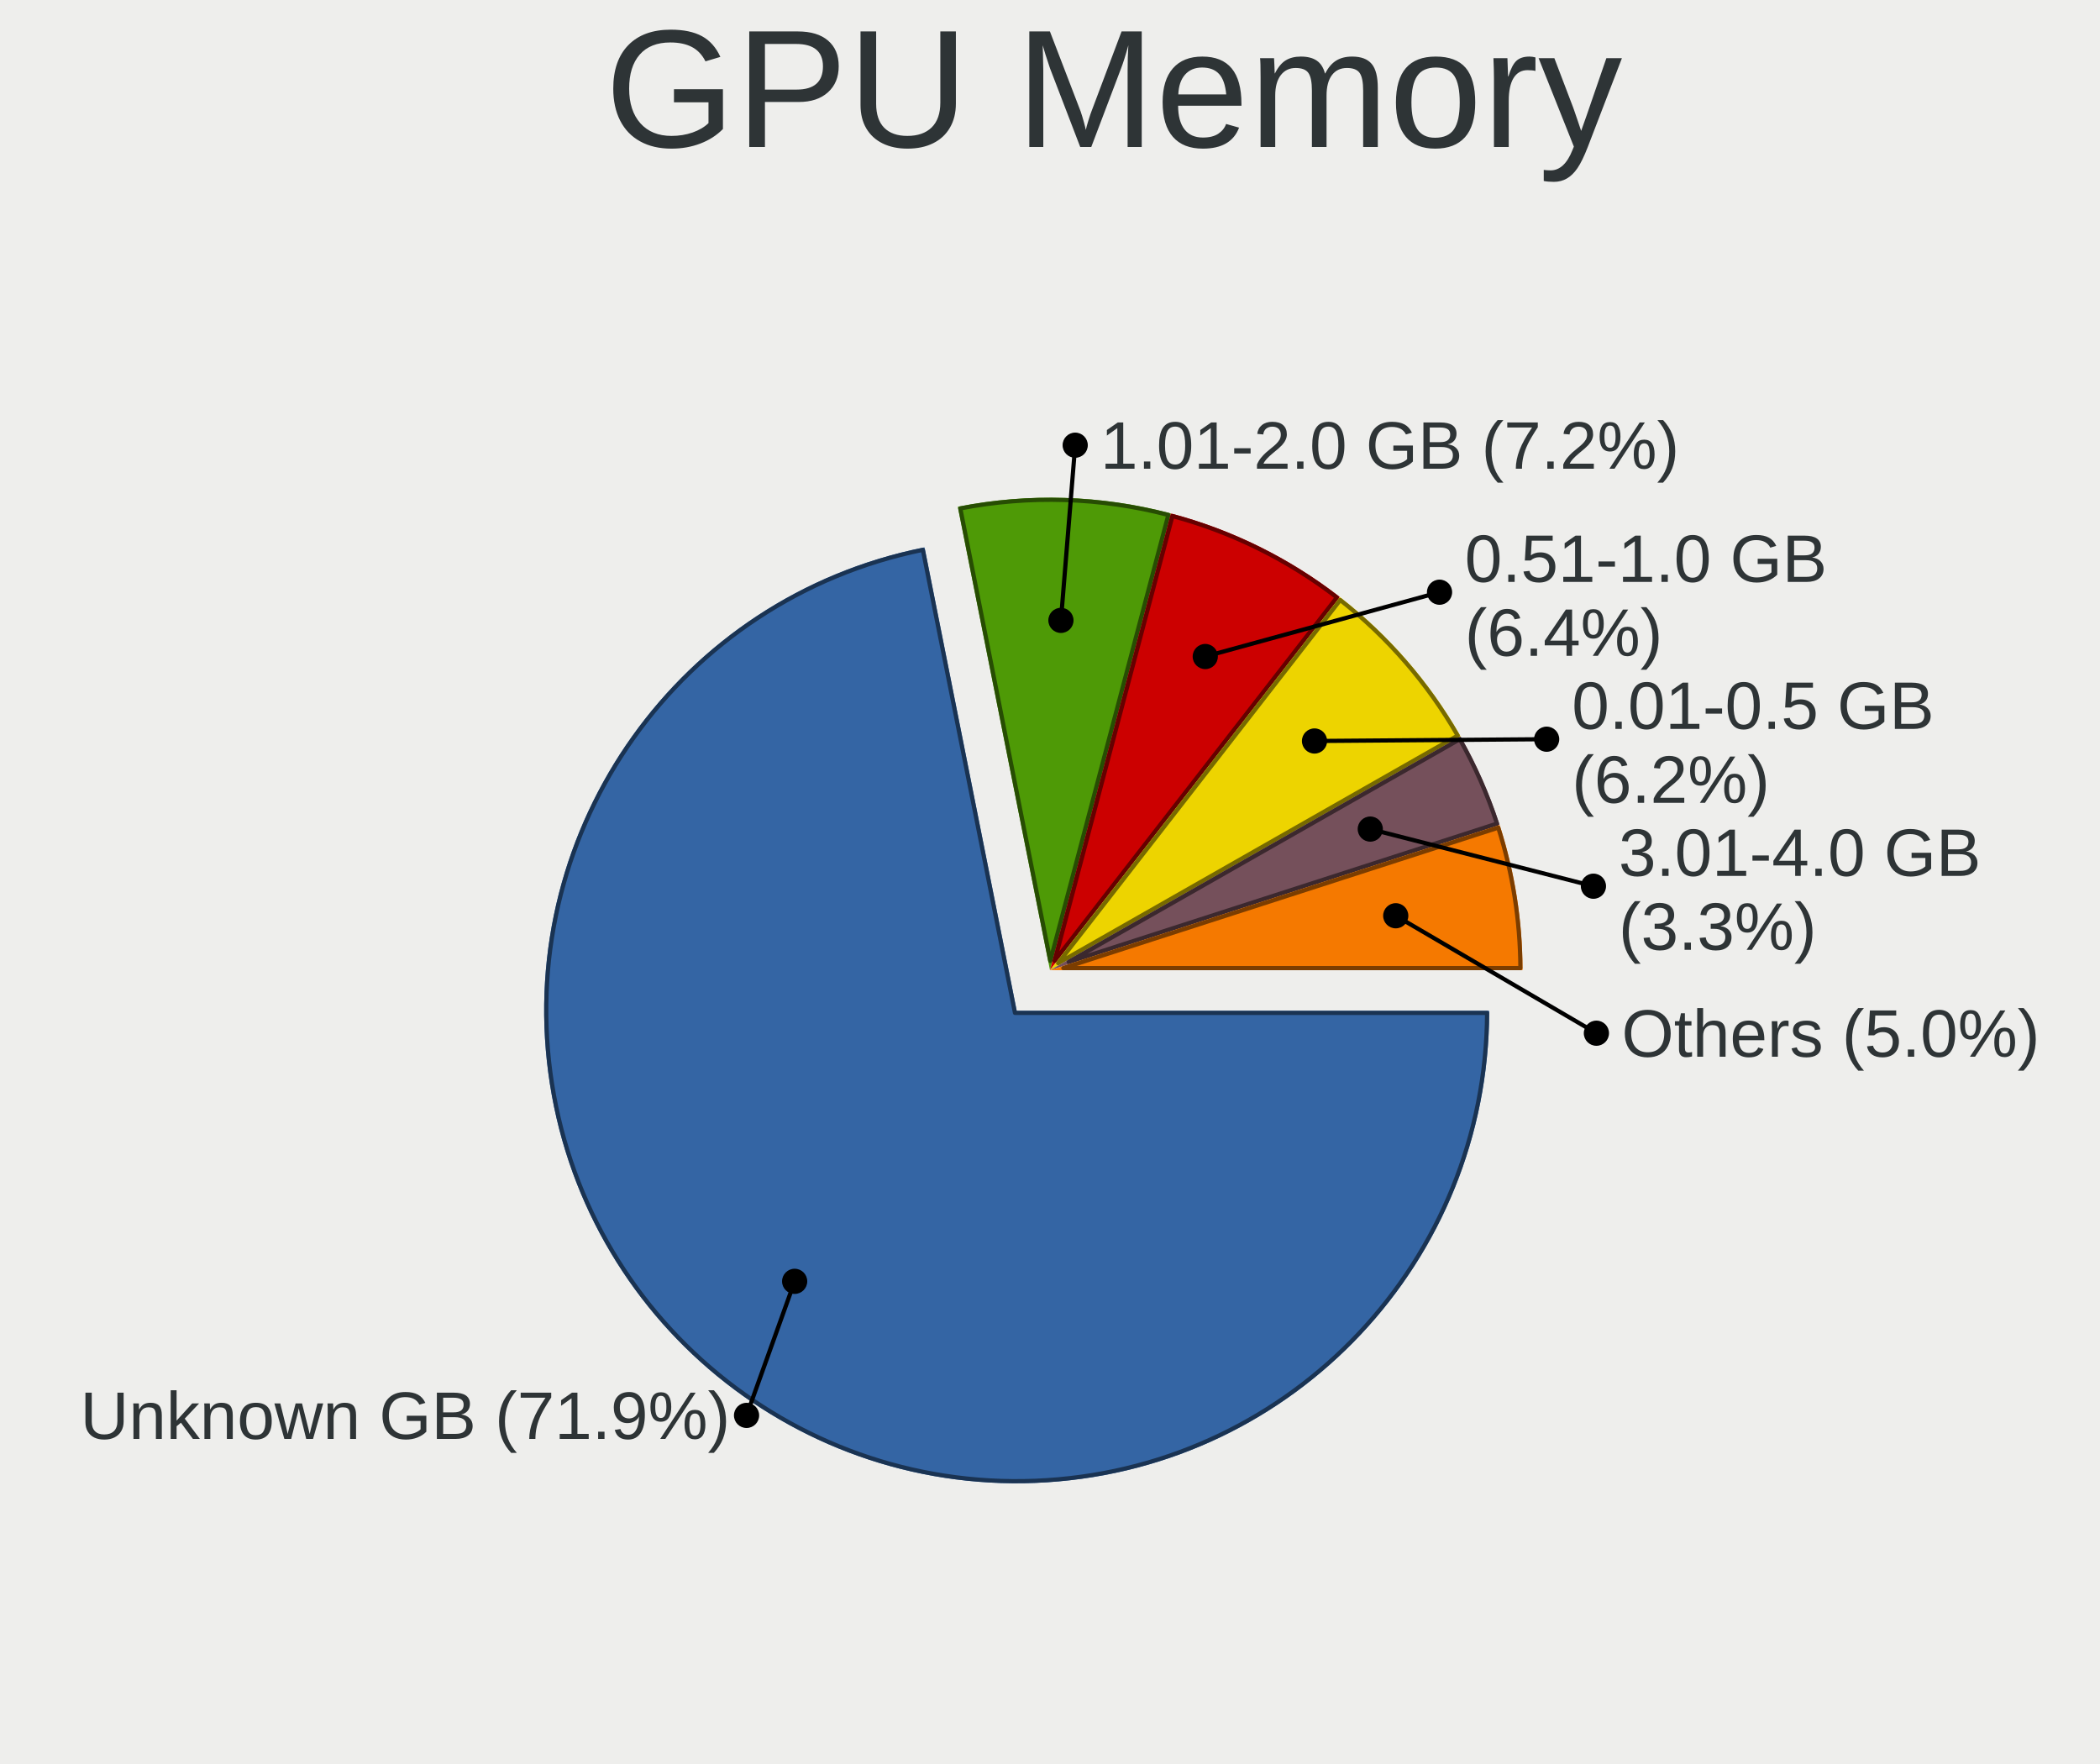
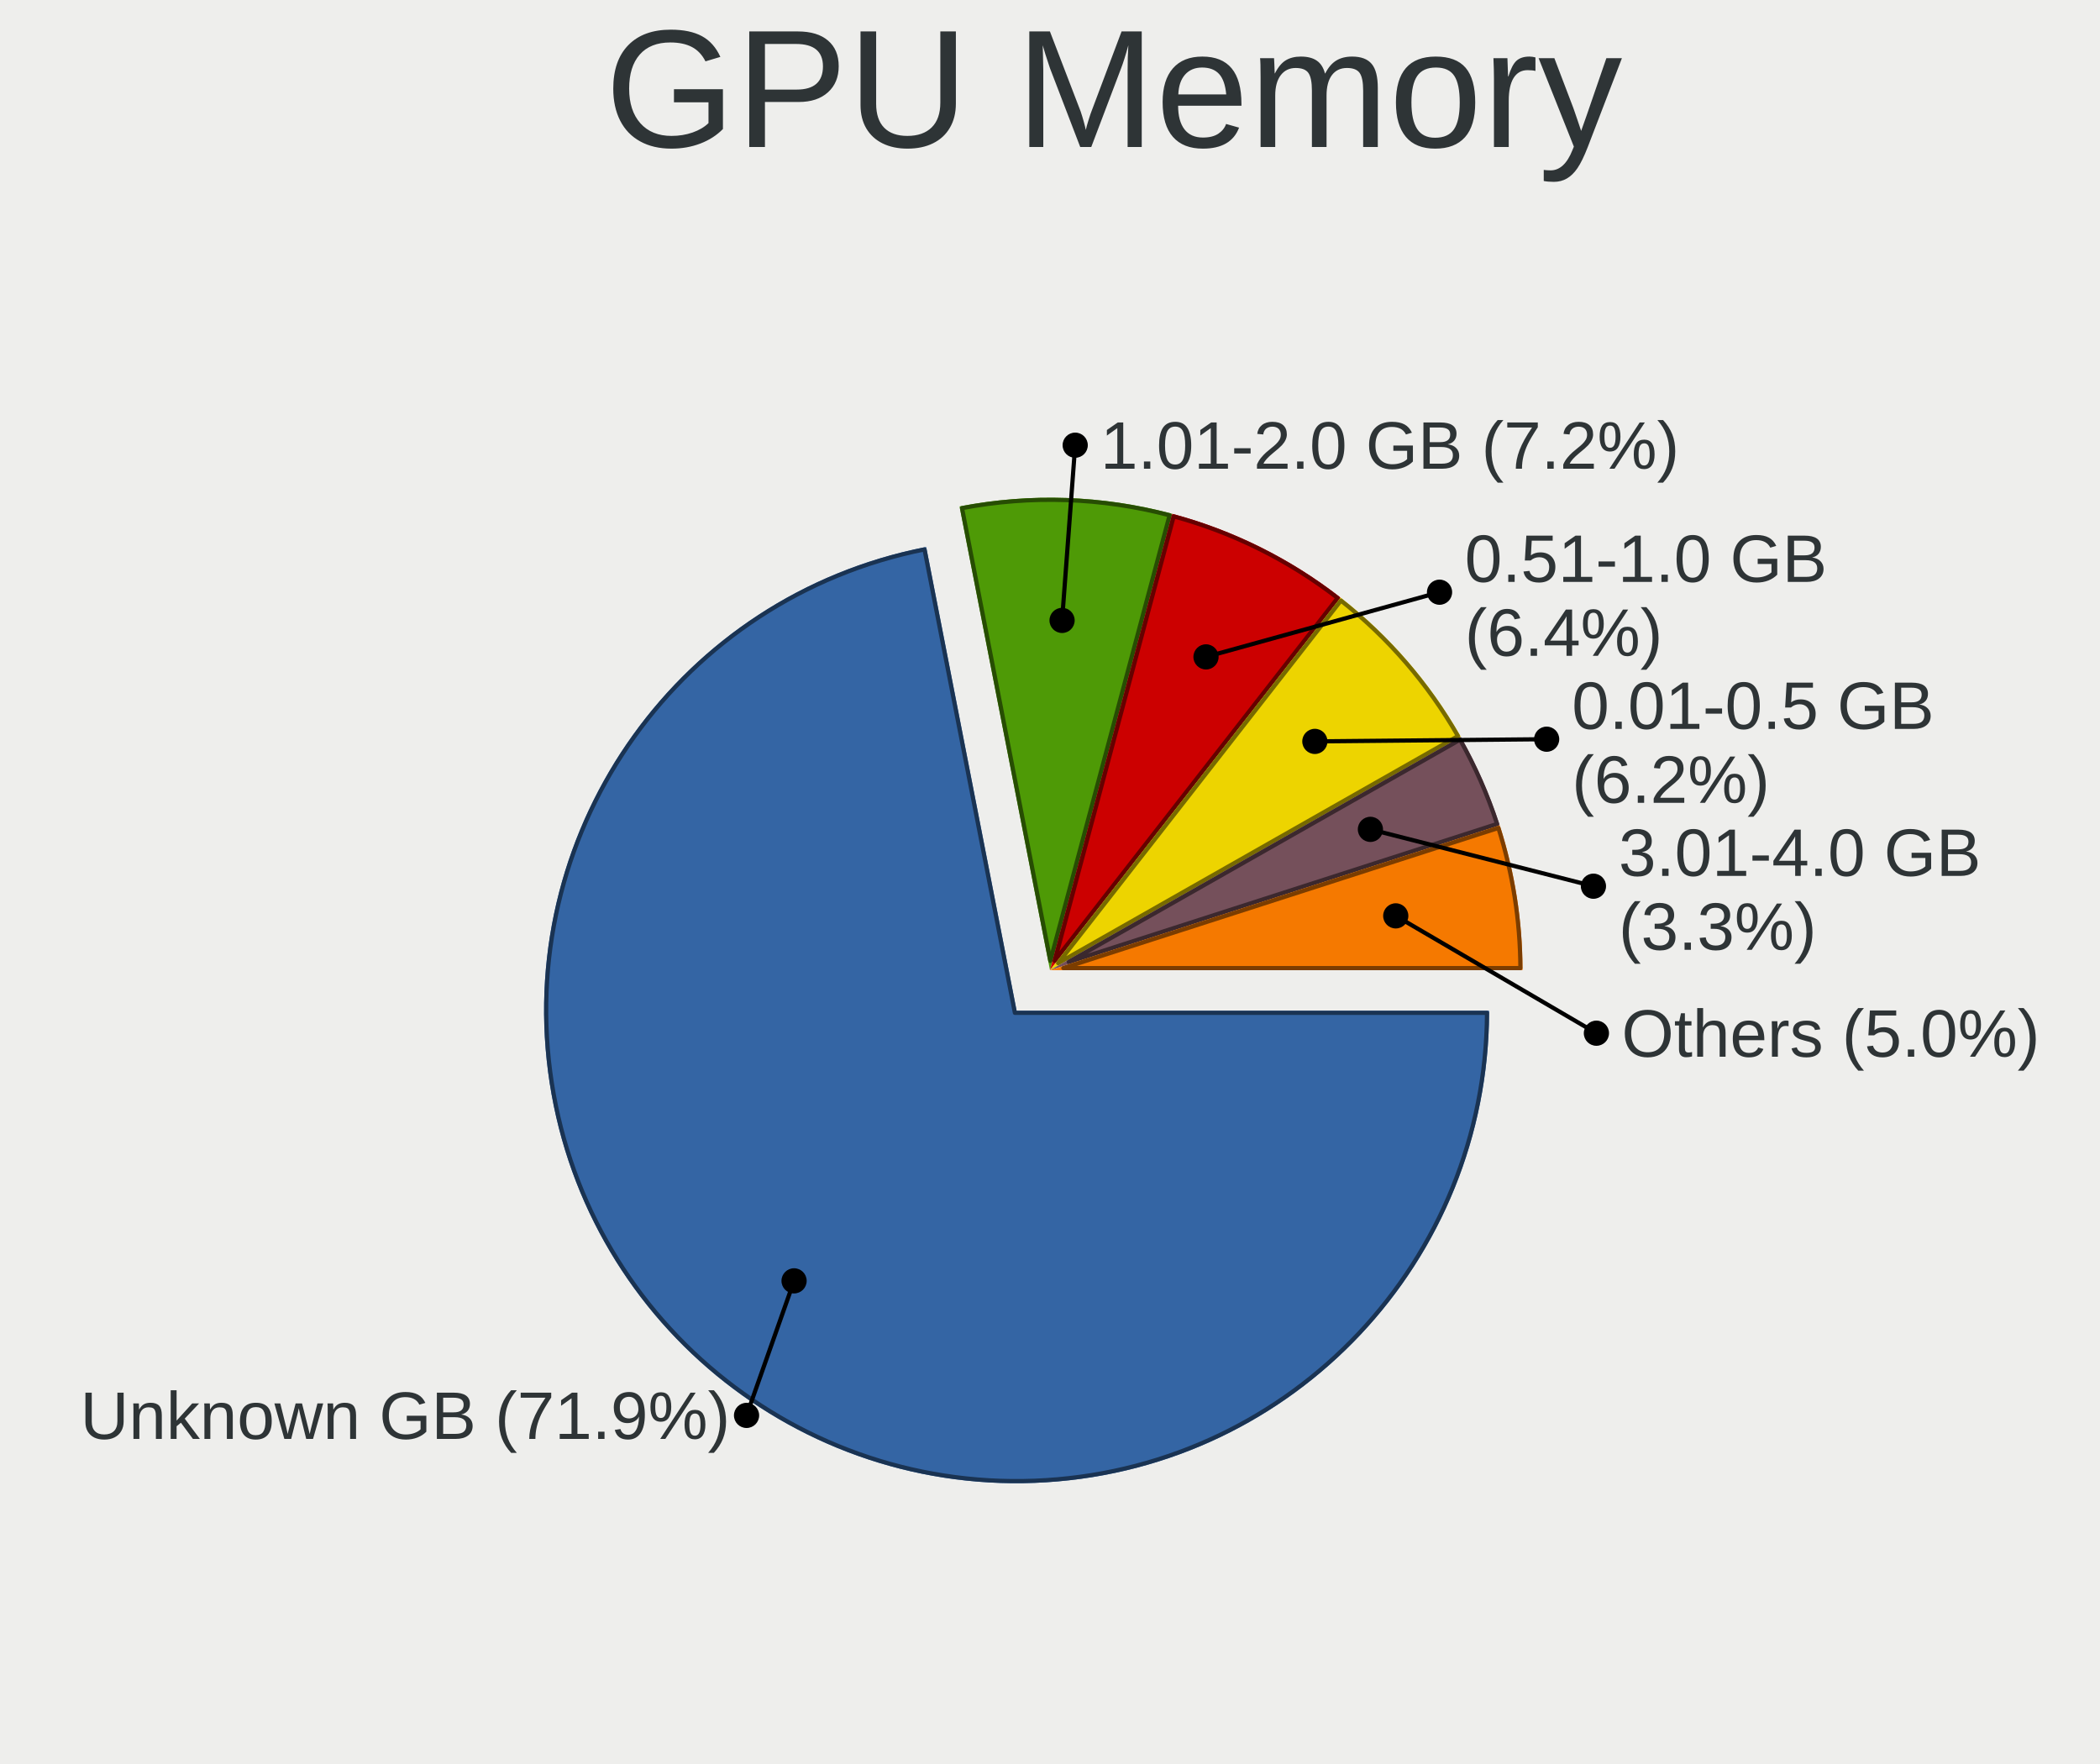
<svg xmlns="http://www.w3.org/2000/svg" width="500" height="420" version="1.0" id="ezcGraph">
  <defs />
  <g id="ezcGraphChart" color-rendering="optimizeQuality" shape-rendering="geometricPrecision" text-rendering="optimizeLegibility">
    <path d=" M 0,420 L 0,0 L 500,0 L 500,420 L 0,420 z " style="fill: #eeeeec; fill-opacity: 1.00; stroke: none;" id="ezcGraphPolygon_1" />
    <path d=" M 0,42 L 0,0 L 500,0 L 500,42 L 0,42 z " style="fill: #000000; fill-opacity: 0.00; stroke: none;" id="ezcGraphPolygon_2" />
-     <path d="M 242.07,240.66 L 354.57,240.66 A 112.50,112.50 0 1,1 220.12,130.32 z" style="fill: #3465a4; fill-opacity: 1.00; stroke: none; cursor: pointer;" id="ezcGraphCircleSector_4" />
-     <path d="M 241.66,241.16 L 354.07,241.16 A 112.00,112.00 0 1,1 219.73,130.91 z" style="fill: none; stroke: #1a3352; stroke-width: 1; stroke-opacity: 1.00; stroke-linecap: round; stroke-linejoin: round;" id="ezcGraphCircleSector_5" />
-     <path d="M 250.00,231.00 L 228.05,120.66 A 112.50,112.50 0 0,1 278.79,122.25 z" style="fill: #4e9a06; fill-opacity: 1.00; stroke: none; cursor: pointer;" id="ezcGraphCircleSector_6" />
-     <path d="M 250.07,228.79 L 228.64,121.05 A 112.00,112.00 0 0,1 278.18,122.60 z" style="fill: none; stroke: #274d03; stroke-width: 1; stroke-opacity: 1.00; stroke-linecap: round; stroke-linejoin: round;" id="ezcGraphCircleSector_7" />
-     <path d="M 250.00,231.00 L 278.79,122.25 A 112.50,112.50 0 0,1 319.02,142.16 z" style="fill: #cc0000; fill-opacity: 1.00; stroke: none; cursor: pointer;" id="ezcGraphCircleSector_8" />
-     <path d="M 251.11,228.75 L 279.15,122.86 A 112.00,112.00 0 0,1 318.31,142.24 z" style="fill: none; stroke: #660000; stroke-width: 1; stroke-opacity: 1.00; stroke-linecap: round; stroke-linejoin: round;" id="ezcGraphCircleSector_9" />
-     <path d="M 250.00,231.00 L 319.02,142.16 A 112.50,112.50 0 0,1 347.76,175.33 z" style="fill: #edd400; fill-opacity: 1.00; stroke: none; cursor: pointer;" id="ezcGraphCircleSector_10" />
-     <path d="M 251.94,229.32 L 319.10,142.86 A 112.00,112.00 0 0,1 347.08,175.14 z" style="fill: none; stroke: #776a00; stroke-width: 1; stroke-opacity: 1.00; stroke-linecap: round; stroke-linejoin: round;" id="ezcGraphCircleSector_11" />
-     <path d="M 250.00,231.00 L 347.76,175.33 A 112.50,112.50 0 0,1 357.06,196.43 z" style="fill: #75505b; fill-opacity: 1.00; stroke: none; cursor: pointer;" id="ezcGraphCircleSector_12" />
-     <path d="M 254.47,229.03 L 347.57,176.01 A 112.00,112.00 0 0,1 356.43,196.10 z" style="fill: none; stroke: #3b282e; stroke-width: 1; stroke-opacity: 1.00; stroke-linecap: round; stroke-linejoin: round;" id="ezcGraphCircleSector_13" />
-     <path d="M 250.00,231.00 L 357.06,196.43 A 112.50,112.50 0 0,1 362.50,231.00 z" style="fill: #f57900; fill-opacity: 1.00; stroke: none;" id="ezcGraphCircleSector_14" />
-     <path d="M 253.18,230.50 L 356.73,197.06 A 112.00,112.00 0 0,1 362.00,230.50 z" style="fill: none; stroke: #7b3d00; stroke-width: 1; stroke-opacity: 1.00; stroke-linecap: round; stroke-linejoin: round;" id="ezcGraphCircleSector_15" />
-     <path d=" M 189.204,305.08 L 177.75,337" style="fill: none; stroke: #000000; stroke-width: 1; stroke-opacity: 1.00; stroke-linecap: round; stroke-linejoin: round;" id="ezcGraphLine_16" />
-     <ellipse cx="189.204" cy="305.08" rx="3" ry="3" style="fill: #000000; fill-opacity: 1.00; stroke: none;" id="ezcGraphCircle_17" />
+     <path d="M 242.05,240.65 L 354.55,240.65 A 112.50,112.50 0 1,1 220.52,130.23 z" style="fill: #3465a4; fill-opacity: 1.00; stroke: none; cursor: pointer;" id="ezcGraphCircleSector_4" />
+     <path d="M 241.64,241.15 L 354.05,241.15 A 112.00,112.00 0 1,1 220.12,130.81 z" style="fill: none; stroke: #1a3352; stroke-width: 1; stroke-opacity: 1.00; stroke-linecap: round; stroke-linejoin: round;" id="ezcGraphCircleSector_5" />
+     <path d="M 250.00,231.00 L 228.47,120.58 A 112.50,112.50 0 0,1 279.10,122.33 z" style="fill: #4e9a06; fill-opacity: 1.00; stroke: none; cursor: pointer;" id="ezcGraphCircleSector_6" />
+     <path d="M 250.08,228.78 L 229.05,120.98 A 112.00,112.00 0 0,1 278.48,122.68 z" style="fill: none; stroke: #274d03; stroke-width: 1; stroke-opacity: 1.00; stroke-linecap: round; stroke-linejoin: round;" id="ezcGraphCircleSector_7" />
+     <path d="M 250.00,231.00 L 279.10,122.33 A 112.50,112.50 0 0,1 319.19,142.29 z" style="fill: #cc0000; fill-opacity: 1.00; stroke: none; cursor: pointer;" id="ezcGraphCircleSector_8" />
+     <path d="M 251.12,228.75 L 279.45,122.94 A 112.00,112.00 0 0,1 318.49,142.38 z" style="fill: none; stroke: #660000; stroke-width: 1; stroke-opacity: 1.00; stroke-linecap: round; stroke-linejoin: round;" id="ezcGraphCircleSector_9" />
+     <path d="M 250.00,231.00 L 319.19,142.29 A 112.50,112.50 0 0,1 347.82,175.44 z" style="fill: #edd400; fill-opacity: 1.00; stroke: none; cursor: pointer;" id="ezcGraphCircleSector_10" />
+     <path d="M 251.94,229.32 L 319.27,142.99 A 112.00,112.00 0 0,1 347.14,175.25 z" style="fill: none; stroke: #776a00; stroke-width: 1; stroke-opacity: 1.00; stroke-linecap: round; stroke-linejoin: round;" id="ezcGraphCircleSector_11" />
+     <path d="M 250.00,231.00 L 347.82,175.44 A 112.50,112.50 0 0,1 357.08,196.50 z" style="fill: #75505b; fill-opacity: 1.00; stroke: none; cursor: pointer;" id="ezcGraphCircleSector_12" />
+     <path d="M 254.48,229.03 L 347.63,176.12 A 112.00,112.00 0 0,1 356.45,196.18 z" style="fill: none; stroke: #3b282e; stroke-width: 1; stroke-opacity: 1.00; stroke-linecap: round; stroke-linejoin: round;" id="ezcGraphCircleSector_13" />
+     <path d="M 250.00,231.00 L 357.08,196.50 A 112.50,112.50 0 0,1 362.50,231.00 z" style="fill: #f57900; fill-opacity: 1.00; stroke: none;" id="ezcGraphCircleSector_14" />
+     <path d="M 253.18,230.50 L 356.76,197.13 A 112.00,112.00 0 0,1 362.00,230.50 z" style="fill: none; stroke: #7b3d00; stroke-width: 1; stroke-opacity: 1.00; stroke-linecap: round; stroke-linejoin: round;" id="ezcGraphCircleSector_15" />
+     <path d=" M 189.065,304.966 L 177.75,337" style="fill: none; stroke: #000000; stroke-width: 1; stroke-opacity: 1.00; stroke-linecap: round; stroke-linejoin: round;" id="ezcGraphLine_16" />
+     <ellipse cx="189.065" cy="304.966" rx="3" ry="3" style="fill: #000000; fill-opacity: 1.00; stroke: none;" id="ezcGraphCircle_17" />
    <ellipse cx="177.75" cy="337" rx="3" ry="3" style="fill: #000000; fill-opacity: 1.00; stroke: none;" id="ezcGraphCircle_18" />
-     <path d=" M 252.603,147.707 L 256,106" style="fill: none; stroke: #000000; stroke-width: 1; stroke-opacity: 1.00; stroke-linecap: round; stroke-linejoin: round;" id="ezcGraphLine_20" />
-     <ellipse cx="252.603" cy="147.707" rx="3" ry="3" style="fill: #000000; fill-opacity: 1.00; stroke: none;" id="ezcGraphCircle_21" />
+     <path d=" M 252.875,147.716 L 256,106" style="fill: none; stroke: #000000; stroke-width: 1; stroke-opacity: 1.00; stroke-linecap: round; stroke-linejoin: round;" id="ezcGraphLine_20" />
+     <ellipse cx="252.875" cy="147.716" rx="3" ry="3" style="fill: #000000; fill-opacity: 1.00; stroke: none;" id="ezcGraphCircle_21" />
    <ellipse cx="256" cy="106" rx="3" ry="3" style="fill: #000000; fill-opacity: 1.00; stroke: none;" id="ezcGraphCircle_22" />
-     <path d=" M 286.969,156.315 L 342.747,141" style="fill: none; stroke: #000000; stroke-width: 1; stroke-opacity: 1.00; stroke-linecap: round; stroke-linejoin: round;" id="ezcGraphLine_24" />
-     <ellipse cx="286.969" cy="156.315" rx="3" ry="3" style="fill: #000000; fill-opacity: 1.00; stroke: none;" id="ezcGraphCircle_25" />
+     <path d=" M 287.145,156.403 L 342.747,141" style="fill: none; stroke: #000000; stroke-width: 1; stroke-opacity: 1.00; stroke-linecap: round; stroke-linejoin: round;" id="ezcGraphLine_24" />
+     <ellipse cx="287.145" cy="156.403" rx="3" ry="3" style="fill: #000000; fill-opacity: 1.00; stroke: none;" id="ezcGraphCircle_25" />
    <ellipse cx="342.747" cy="141" rx="3" ry="3" style="fill: #000000; fill-opacity: 1.00; stroke: none;" id="ezcGraphCircle_26" />
-     <path d=" M 312.979,176.428 L 368.25,176" style="fill: none; stroke: #000000; stroke-width: 1; stroke-opacity: 1.00; stroke-linecap: round; stroke-linejoin: round;" id="ezcGraphLine_28" />
-     <ellipse cx="312.979" cy="176.428" rx="3" ry="3" style="fill: #000000; fill-opacity: 1.00; stroke: none;" id="ezcGraphCircle_29" />
+     <path d=" M 313.062,176.524 L 368.25,176" style="fill: none; stroke: #000000; stroke-width: 1; stroke-opacity: 1.00; stroke-linecap: round; stroke-linejoin: round;" id="ezcGraphLine_28" />
+     <ellipse cx="313.062" cy="176.524" rx="3" ry="3" style="fill: #000000; fill-opacity: 1.00; stroke: none;" id="ezcGraphCircle_29" />
    <ellipse cx="368.25" cy="176" rx="3" ry="3" style="fill: #000000; fill-opacity: 1.00; stroke: none;" id="ezcGraphCircle_30" />
-     <path d=" M 326.259,197.4 L 379.39,211" style="fill: none; stroke: #000000; stroke-width: 1; stroke-opacity: 1.00; stroke-linecap: round; stroke-linejoin: round;" id="ezcGraphLine_32" />
-     <ellipse cx="326.259" cy="197.4" rx="3" ry="3" style="fill: #000000; fill-opacity: 1.00; stroke: none;" id="ezcGraphCircle_33" />
+     <path d=" M 326.289,197.467 L 379.39,211" style="fill: none; stroke: #000000; stroke-width: 1; stroke-opacity: 1.00; stroke-linecap: round; stroke-linejoin: round;" id="ezcGraphLine_32" />
+     <ellipse cx="326.289" cy="197.467" rx="3" ry="3" style="fill: #000000; fill-opacity: 1.00; stroke: none;" id="ezcGraphCircle_33" />
    <ellipse cx="379.39" cy="211" rx="3" ry="3" style="fill: #000000; fill-opacity: 1.00; stroke: none;" id="ezcGraphCircle_34" />
-     <path d=" M 332.319,218.037 L 380.097,246" style="fill: none; stroke: #000000; stroke-width: 1; stroke-opacity: 1.00; stroke-linecap: round; stroke-linejoin: round;" id="ezcGraphLine_36" />
-     <ellipse cx="332.319" cy="218.037" rx="3" ry="3" style="fill: #000000; fill-opacity: 1.00; stroke: none;" id="ezcGraphCircle_37" />
+     <path d=" M 332.323,218.065 L 380.097,246" style="fill: none; stroke: #000000; stroke-width: 1; stroke-opacity: 1.00; stroke-linecap: round; stroke-linejoin: round;" id="ezcGraphLine_36" />
+     <ellipse cx="332.323" cy="218.065" rx="3" ry="3" style="fill: #000000; fill-opacity: 1.00; stroke: none;" id="ezcGraphCircle_37" />
    <ellipse cx="380.097" cy="246" rx="3" ry="3" style="fill: #000000; fill-opacity: 1.00; stroke: none;" id="ezcGraphCircle_38" />
    <g id="ezcGraphTextBox_3">
      <path d=" M 143.5,42 L 143.5,0.5 L 357,0.5 L 357,42 L 143.5,42 z " style="fill: #ffffff; fill-opacity: 0.00; stroke: none;" id="ezcGraphPolygon_40" />
      <text id="ezcGraphTextBox_3_text" x="144" text-length="212px" y="35" style="font-size: 40px; font-family: 'Arial'; fill: #2e3436; fill-opacity: 1.00; stroke: none;">GPU Memory</text>
    </g>
    <g id="ezcGraphTextBox_19" style=" cursor: pointer;">
      <path d=" M 18.61,346 L 18.61,328.5 L 172.75,328.5 L 172.75,346 L 18.61,346 z " style="fill: #ffffff; fill-opacity: 0.00; stroke: none;" id="ezcGraphPolygon_41" />
      <text id="ezcGraphTextBox_19_text" x="19.11" text-length="152.64px" y="342.6" style="font-size: 16px; font-family: 'Arial'; fill: #2e3436; fill-opacity: 1.00; stroke: none;">Unknown GB (71.9%)</text>
    </g>
    <g id="ezcGraphTextBox_23" style=" cursor: pointer;">
      <path d=" M 261.5,115 L 261.5,97.5 L 415.64,97.5 L 415.64,115 L 261.5,115 z " style="fill: #ffffff; fill-opacity: 0.00; stroke: none;" id="ezcGraphPolygon_42" />
      <text id="ezcGraphTextBox_23_text" x="262" text-length="152.64px" y="111.6" style="font-size: 16px; font-family: 'Arial'; fill: #2e3436; fill-opacity: 1.00; stroke: none;">1.01-2.0 GB (7.2%)</text>
    </g>
    <g id="ezcGraphTextBox_27" style=" cursor: pointer;">
      <path d=" M 348.247,158.05 L 348.247,124.45 L 443.027,124.45 L 443.027,158.05 L 348.247,158.05 z " style="fill: #ffffff; fill-opacity: 0.00; stroke: none;" id="ezcGraphPolygon_43" />
      <text id="ezcGraphTextBox_27_text" x="348.747" text-length="93.28px" y="138.55" style="font-size: 16px; font-family: 'Arial'; fill: #2e3436; fill-opacity: 1.00; stroke: none;">0.51-1.0 GB</text>
      <text id="ezcGraphTextBox_27_text" x="348.747" text-length="50.88px" y="156.15" style="font-size: 16px; font-family: 'Arial'; fill: #2e3436; fill-opacity: 1.00; stroke: none;">(6.4%)</text>
    </g>
    <g id="ezcGraphTextBox_31" style=" cursor: pointer;">
      <path d=" M 373.75,193.05 L 373.75,159.45 L 468.53,159.45 L 468.53,193.05 L 373.75,193.05 z " style="fill: #ffffff; fill-opacity: 0.00; stroke: none;" id="ezcGraphPolygon_44" />
      <text id="ezcGraphTextBox_31_text" x="374.25" text-length="93.28px" y="173.55" style="font-size: 16px; font-family: 'Arial'; fill: #2e3436; fill-opacity: 1.00; stroke: none;">0.01-0.5 GB</text>
      <text id="ezcGraphTextBox_31_text" x="374.25" text-length="50.88px" y="191.15" style="font-size: 16px; font-family: 'Arial'; fill: #2e3436; fill-opacity: 1.00; stroke: none;">(6.2%)</text>
    </g>
    <g id="ezcGraphTextBox_35" style=" cursor: pointer;">
      <path d=" M 384.89,228.05 L 384.89,194.45 L 479.67,194.45 L 479.67,228.05 L 384.89,228.05 z " style="fill: #ffffff; fill-opacity: 0.00; stroke: none;" id="ezcGraphPolygon_45" />
      <text id="ezcGraphTextBox_35_text" x="385.39" text-length="93.28px" y="208.55" style="font-size: 16px; font-family: 'Arial'; fill: #2e3436; fill-opacity: 1.00; stroke: none;">3.01-4.0 GB</text>
      <text id="ezcGraphTextBox_35_text" x="385.39" text-length="50.88px" y="226.15" style="font-size: 16px; font-family: 'Arial'; fill: #2e3436; fill-opacity: 1.00; stroke: none;">(3.3%)</text>
    </g>
    <g id="ezcGraphTextBox_39">
      <path d=" M 385.597,255 L 385.597,237.5 L 497.337,237.5 L 497.337,255 L 385.597,255 z " style="fill: #ffffff; fill-opacity: 0.00; stroke: none;" id="ezcGraphPolygon_46" />
      <text id="ezcGraphTextBox_39_text" x="386.097" text-length="110.24px" y="251.6" style="font-size: 16px; font-family: 'Arial'; fill: #2e3436; fill-opacity: 1.00; stroke: none;">Others (5.0%)</text>
    </g>
  </g>
</svg>
